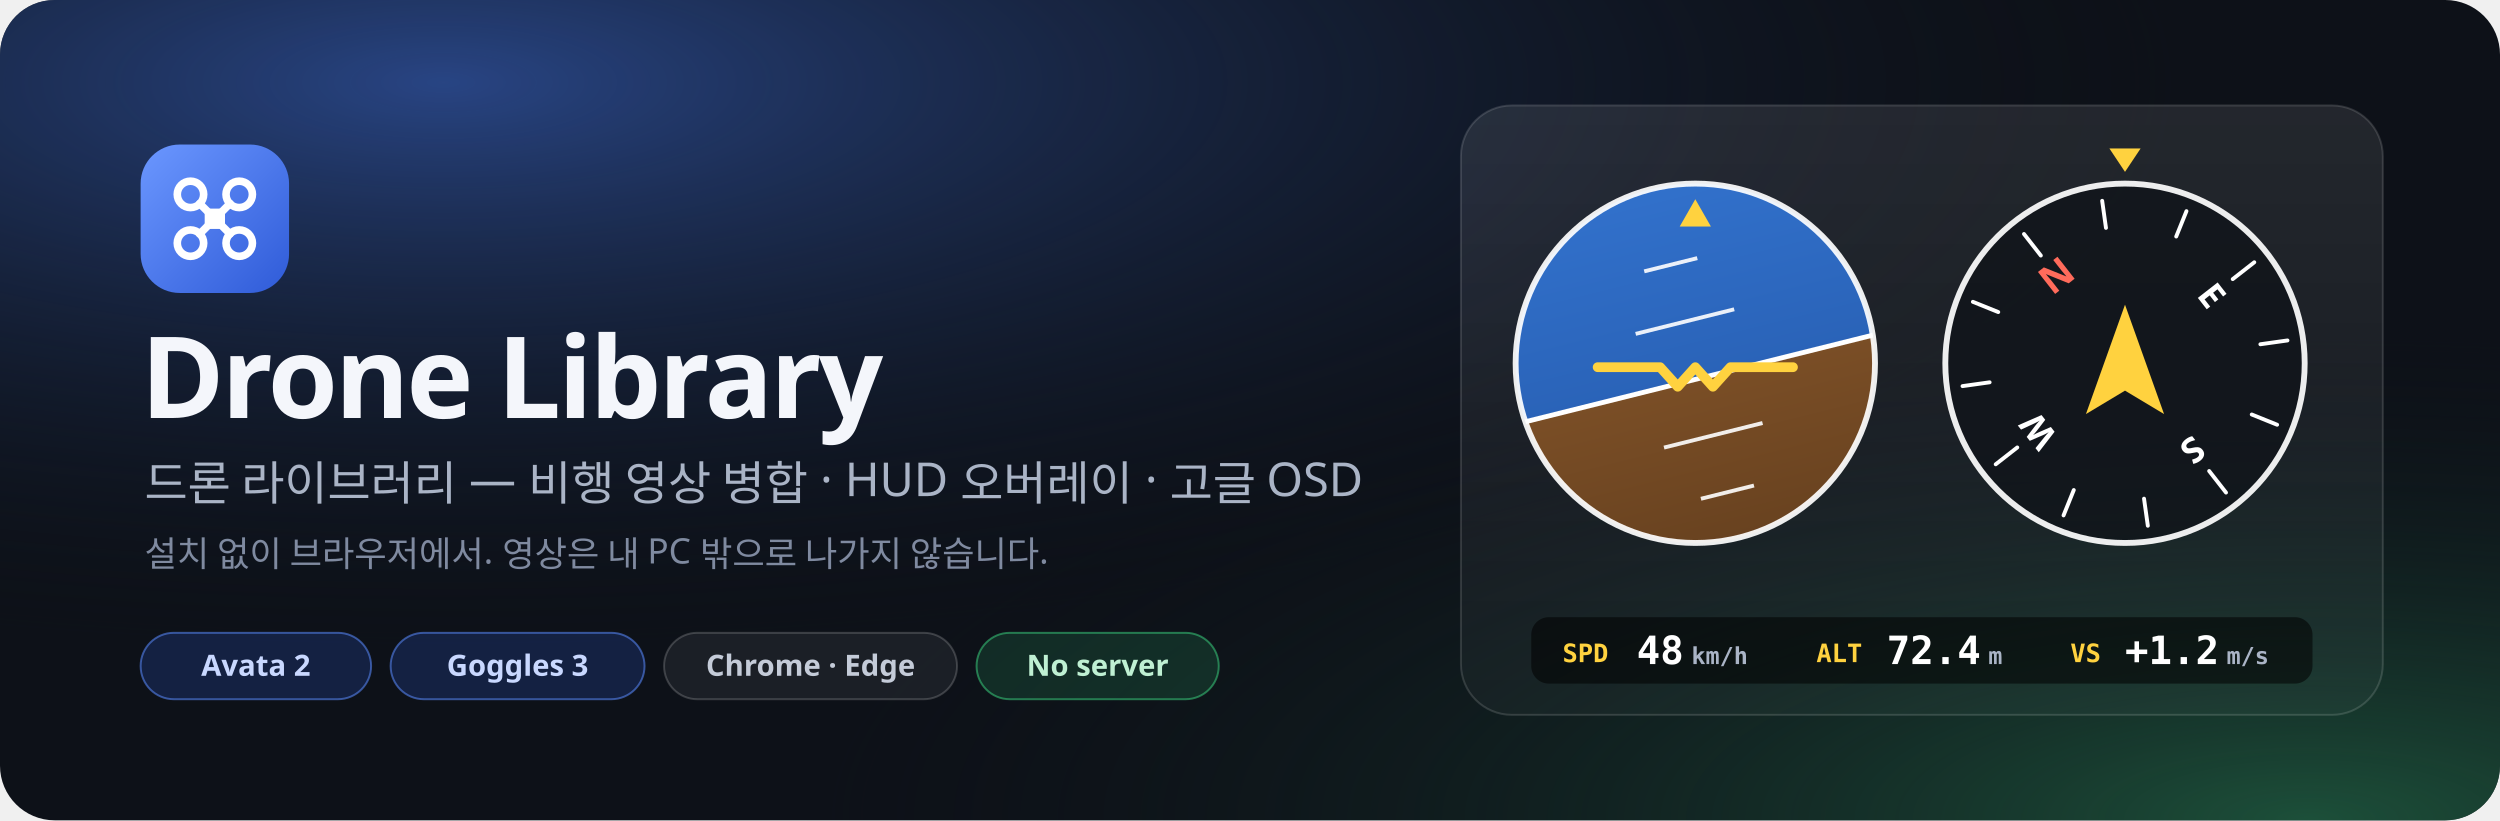
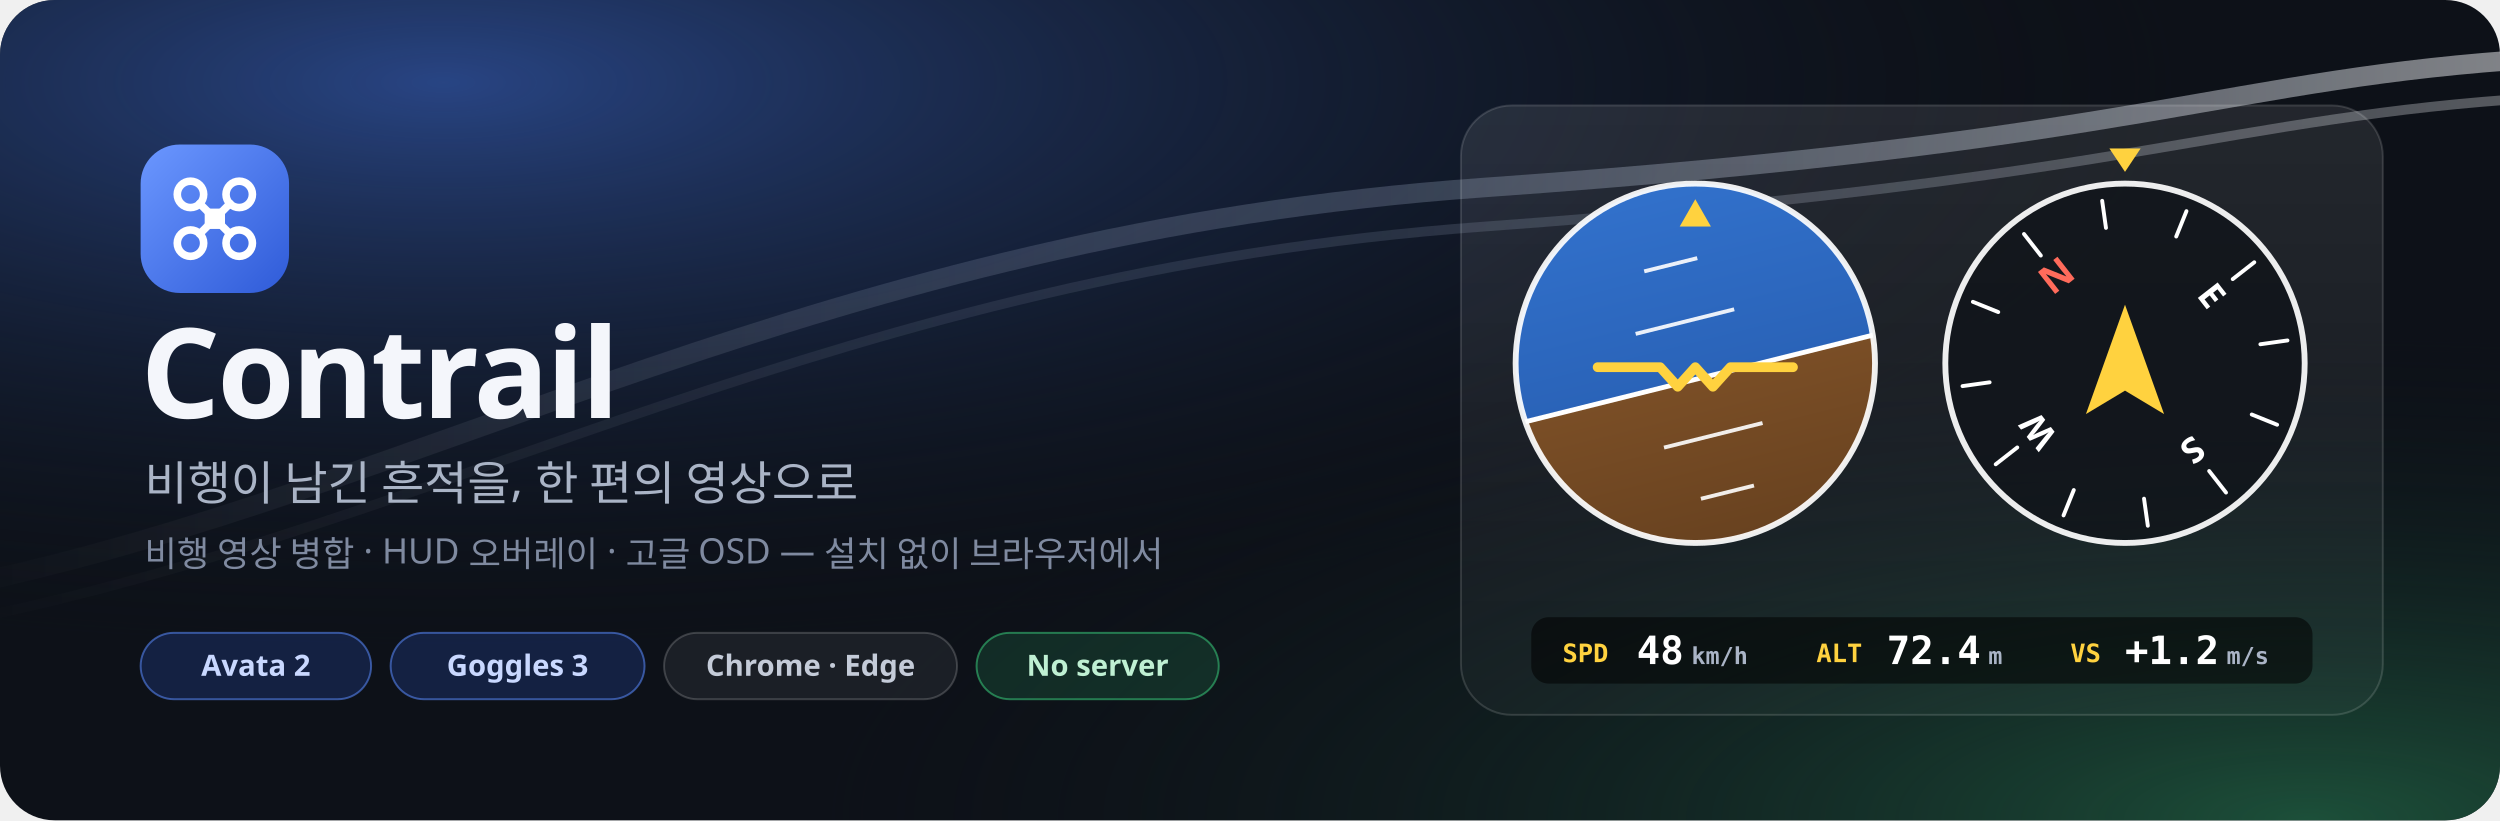
<svg xmlns="http://www.w3.org/2000/svg" viewBox="0 0 1280 420" width="1280" height="420" font-family="Pretendard, 'Apple SD Gothic Neo', 'Noto Sans KR', 'Segoe UI', system-ui, sans-serif">
  <defs>
    <radialGradient id="glowA" cx="0.18" cy="0.1" r="0.7">
      <stop offset="0" stop-color="#2b4a8f" stop-opacity="0.9" />
      <stop offset="1" stop-color="#0d1118" stop-opacity="0" />
    </radialGradient>
    <radialGradient id="glowB" cx="0.92" cy="1" r="0.6">
      <stop offset="0" stop-color="#1f5a3f" stop-opacity="0.85" />
      <stop offset="1" stop-color="#0d1118" stop-opacity="0" />
    </radialGradient>
    <linearGradient id="icon" x1="0" y1="0" x2="1" y2="1">
      <stop offset="0" stop-color="#6b97ff" />
      <stop offset="1" stop-color="#2f5bd8" />
    </linearGradient>
    <linearGradient id="sky" x1="0" y1="0" x2="0" y2="1">
      <stop offset="0" stop-color="#3577d4" />
      <stop offset="1" stop-color="#2a63b8" />
    </linearGradient>
    <linearGradient id="gnd" x1="0" y1="0" x2="0" y2="1">
      <stop offset="0" stop-color="#7a4e26" />
      <stop offset="1" stop-color="#5d3a1b" />
    </linearGradient>
+     <linearGradient id="trail" x1="0" y1="0" x2="1" y2="0">
+       <stop offset="0" stop-color="#ffffff" stop-opacity="0" />
+       <stop offset="0.55" stop-color="#cfe0ff" stop-opacity="0.35" />
+       <stop offset="1" stop-color="#ffffff" stop-opacity="0.9" />
+     </linearGradient>
    <clipPath id="ati">
      <circle cx="0" cy="0" r="92" />
    </clipPath>
    <linearGradient id="card" x1="0" y1="0" x2="0" y2="1">
      <stop offset="0" stop-color="#ffffff" stop-opacity="0.09" />
      <stop offset="1" stop-color="#ffffff" stop-opacity="0.03" />
    </linearGradient>
  </defs>
  <rect width="1280" height="420" rx="28" fill="#0d1118" />
  <rect width="1280" height="420" rx="28" fill="url(#glowA)" />
  <rect width="1280" height="420" rx="28" fill="url(#glowB)" />
+   <path d="M-20 300 C 220 250, 420 120, 760 96 S 1140 40, 1300 30" fill="none" stroke="url(#trail)" stroke-width="10" stroke-linecap="round" opacity="0.55" />
+   <path d="M-20 318 C 230 268, 430 140, 760 116 S 1140 60, 1300 50" fill="none" stroke="url(#trail)" stroke-width="5" stroke-linecap="round" opacity="0.35" />
  <g transform="translate(72 74)">
    <rect width="76" height="76" rx="20" fill="url(#icon)" />
    <g transform="translate(38 38) scale(0.13) translate(-256 -256)" fill="none" stroke="#fff" stroke-width="30" stroke-linecap="round">
      <path d="M196 196 L316 316 M316 196 L196 316" />
      <rect x="216" y="216" width="80" height="80" rx="22" fill="#fff" stroke="none" />
      <circle cx="160" cy="160" r="52" />
      <circle cx="352" cy="160" r="52" />
      <circle cx="160" cy="352" r="52" />
      <circle cx="352" cy="352" r="52" />
    </g>
  </g>
-   <text x="72" y="214" fill="#f4f6fb" font-size="58" font-weight="800" letter-spacing="-1.5">Drone Library</text>
-   <text x="74" y="256" fill="#aab4c6" font-size="24" font-weight="500">드론 라이브러리 — 비행 영상 병합 · HUD 오버레이 · 고글 OSD</text>
-   <text x="74" y="290" fill="#7f8aa0" font-size="18">설치 없이 브라우저에서. 영상은 내 PC 밖으로 나가지 않습니다.</text>
+   <text x="72" y="214" fill="#f4f6fb" font-size="64" font-weight="800" letter-spacing="-1.5">Contrail</text>
+   <text x="74" y="256" fill="#aab4c6" font-size="24" font-weight="500">비행이 남긴 흔적을, 한 편의 영상으로</text>
+   <text x="74" y="290" fill="#7f8aa0" font-size="18">비행 영상 병합 · HUD 오버레이 · 고글 OSD — 설치 없이 브라우저에서</text>
  <g font-size="15" font-weight="600">
    <g transform="translate(72 324)">
      <rect width="118" height="34" rx="17" fill="#2f5bd8" fill-opacity="0.22" stroke="#5a8bff" stroke-opacity="0.55" />
      <text x="59" y="22" fill="#c9d8ff" text-anchor="middle">Avata 2</text>
    </g>
    <g transform="translate(200 324)">
      <rect width="130" height="34" rx="17" fill="#2f5bd8" fill-opacity="0.22" stroke="#5a8bff" stroke-opacity="0.55" />
      <text x="65" y="22" fill="#c9d8ff" text-anchor="middle">Goggles 3</text>
    </g>
    <g transform="translate(340 324)">
      <rect width="150" height="34" rx="17" fill="#ffffff" fill-opacity="0.06" stroke="#ffffff" stroke-opacity="0.18" />
      <text x="75" y="22" fill="#c4cbd8" text-anchor="middle">Chrome · Edge</text>
    </g>
    <g transform="translate(500 324)">
      <rect width="124" height="34" rx="17" fill="#2fbf71" fill-opacity="0.16" stroke="#3ddc84" stroke-opacity="0.5" />
      <text x="62" y="22" fill="#bff0d3" text-anchor="middle">No server</text>
    </g>
  </g>
  <g transform="translate(748 54)">
    <rect width="472" height="312" rx="26" fill="url(#card)" stroke="#ffffff" stroke-opacity="0.14" />
    <g transform="translate(120 132)">
      <g clip-path="url(#ati)">
        <g transform="rotate(-14)">
          <rect x="-140" y="-140" width="280" height="148" fill="url(#sky)" />
          <rect x="-140" y="8" width="280" height="140" fill="url(#gnd)" />
          <line x1="-140" y1="8" x2="140" y2="8" stroke="#fff" stroke-width="2.5" />
          <g stroke="#fff" stroke-width="2" opacity="0.9">
            <line x1="-26" y1="-22" x2="26" y2="-22" />
            <line x1="-14" y1="-52" x2="14" y2="-52" />
            <line x1="-26" y1="38" x2="26" y2="38" />
            <line x1="-14" y1="68" x2="14" y2="68" />
          </g>
        </g>
      </g>
      <circle r="92" fill="none" stroke="#fff" stroke-opacity="0.92" stroke-width="3" />
      <path d="M-50 2 H-18 L-9 12 L0 2 L9 12 L18 2 H50" fill="none" stroke="#ffd23f" stroke-width="5" stroke-linejoin="round" stroke-linecap="round" />
      <path d="M0 -84 l-8 14 h16 z" fill="#ffd23f" />
    </g>
    <g transform="translate(340 132)">
      <circle r="92" fill="#0f1218" fill-opacity="0.72" stroke="#fff" stroke-opacity="0.92" stroke-width="3" />
      <g stroke="#fff" stroke-width="2" stroke-linecap="round" transform="rotate(-38)">
        <line y1="-84" y2="-70" />
        <line y1="-84" y2="-70" transform="rotate(30)" />
        <line y1="-84" y2="-70" transform="rotate(60)" />
        <line y1="-84" y2="-70" transform="rotate(90)" />
        <line y1="-84" y2="-70" transform="rotate(120)" />
        <line y1="-84" y2="-70" transform="rotate(150)" />
        <line y1="-84" y2="-70" transform="rotate(180)" />
        <line y1="-84" y2="-70" transform="rotate(210)" />
        <line y1="-84" y2="-70" transform="rotate(240)" />
        <line y1="-84" y2="-70" transform="rotate(270)" />
        <line y1="-84" y2="-70" transform="rotate(300)" />
        <line y1="-84" y2="-70" transform="rotate(330)" />
        <text y="-50" fill="#ff6b5b" stroke="none" font-size="20" font-weight="800" text-anchor="middle">N</text>
        <text y="-50" fill="#fff" stroke="none" font-size="18" font-weight="700" text-anchor="middle" transform="rotate(90)">E</text>
        <text y="-50" fill="#fff" stroke="none" font-size="18" font-weight="700" text-anchor="middle" transform="rotate(180)">S</text>
        <text y="-50" fill="#fff" stroke="none" font-size="18" font-weight="700" text-anchor="middle" transform="rotate(270)">W</text>
      </g>
      <path d="M0 -30 L20 26 L0 14 L-20 26 Z" fill="#ffd23f" />
      <path d="M0 -98 l-8 -12 h16 z" fill="#ffd23f" />
    </g>
    <g transform="translate(36 262)" font-family="ui-monospace, 'SF Mono', Menlo, Consolas, monospace" font-weight="700">
      <rect width="400" height="34" rx="9" fill="#000" fill-opacity="0.55" />
      <text x="16" y="23" fill="#ffd23f" font-size="13">SPD</text>
      <text x="54" y="24" fill="#fff" font-size="20">48</text>
      <text x="82" y="24" fill="#aab4c6" font-size="12">km/h</text>
      <text x="146" y="23" fill="#ffd23f" font-size="13">ALT</text>
      <text x="182" y="24" fill="#fff" font-size="20">72.4</text>
      <text x="234" y="24" fill="#aab4c6" font-size="12">m</text>
      <text x="276" y="23" fill="#ffd23f" font-size="13">VS</text>
      <text x="304" y="24" fill="#fff" font-size="20">+1.2</text>
      <text x="356" y="24" fill="#aab4c6" font-size="12">m/s</text>
    </g>
  </g>
</svg>
